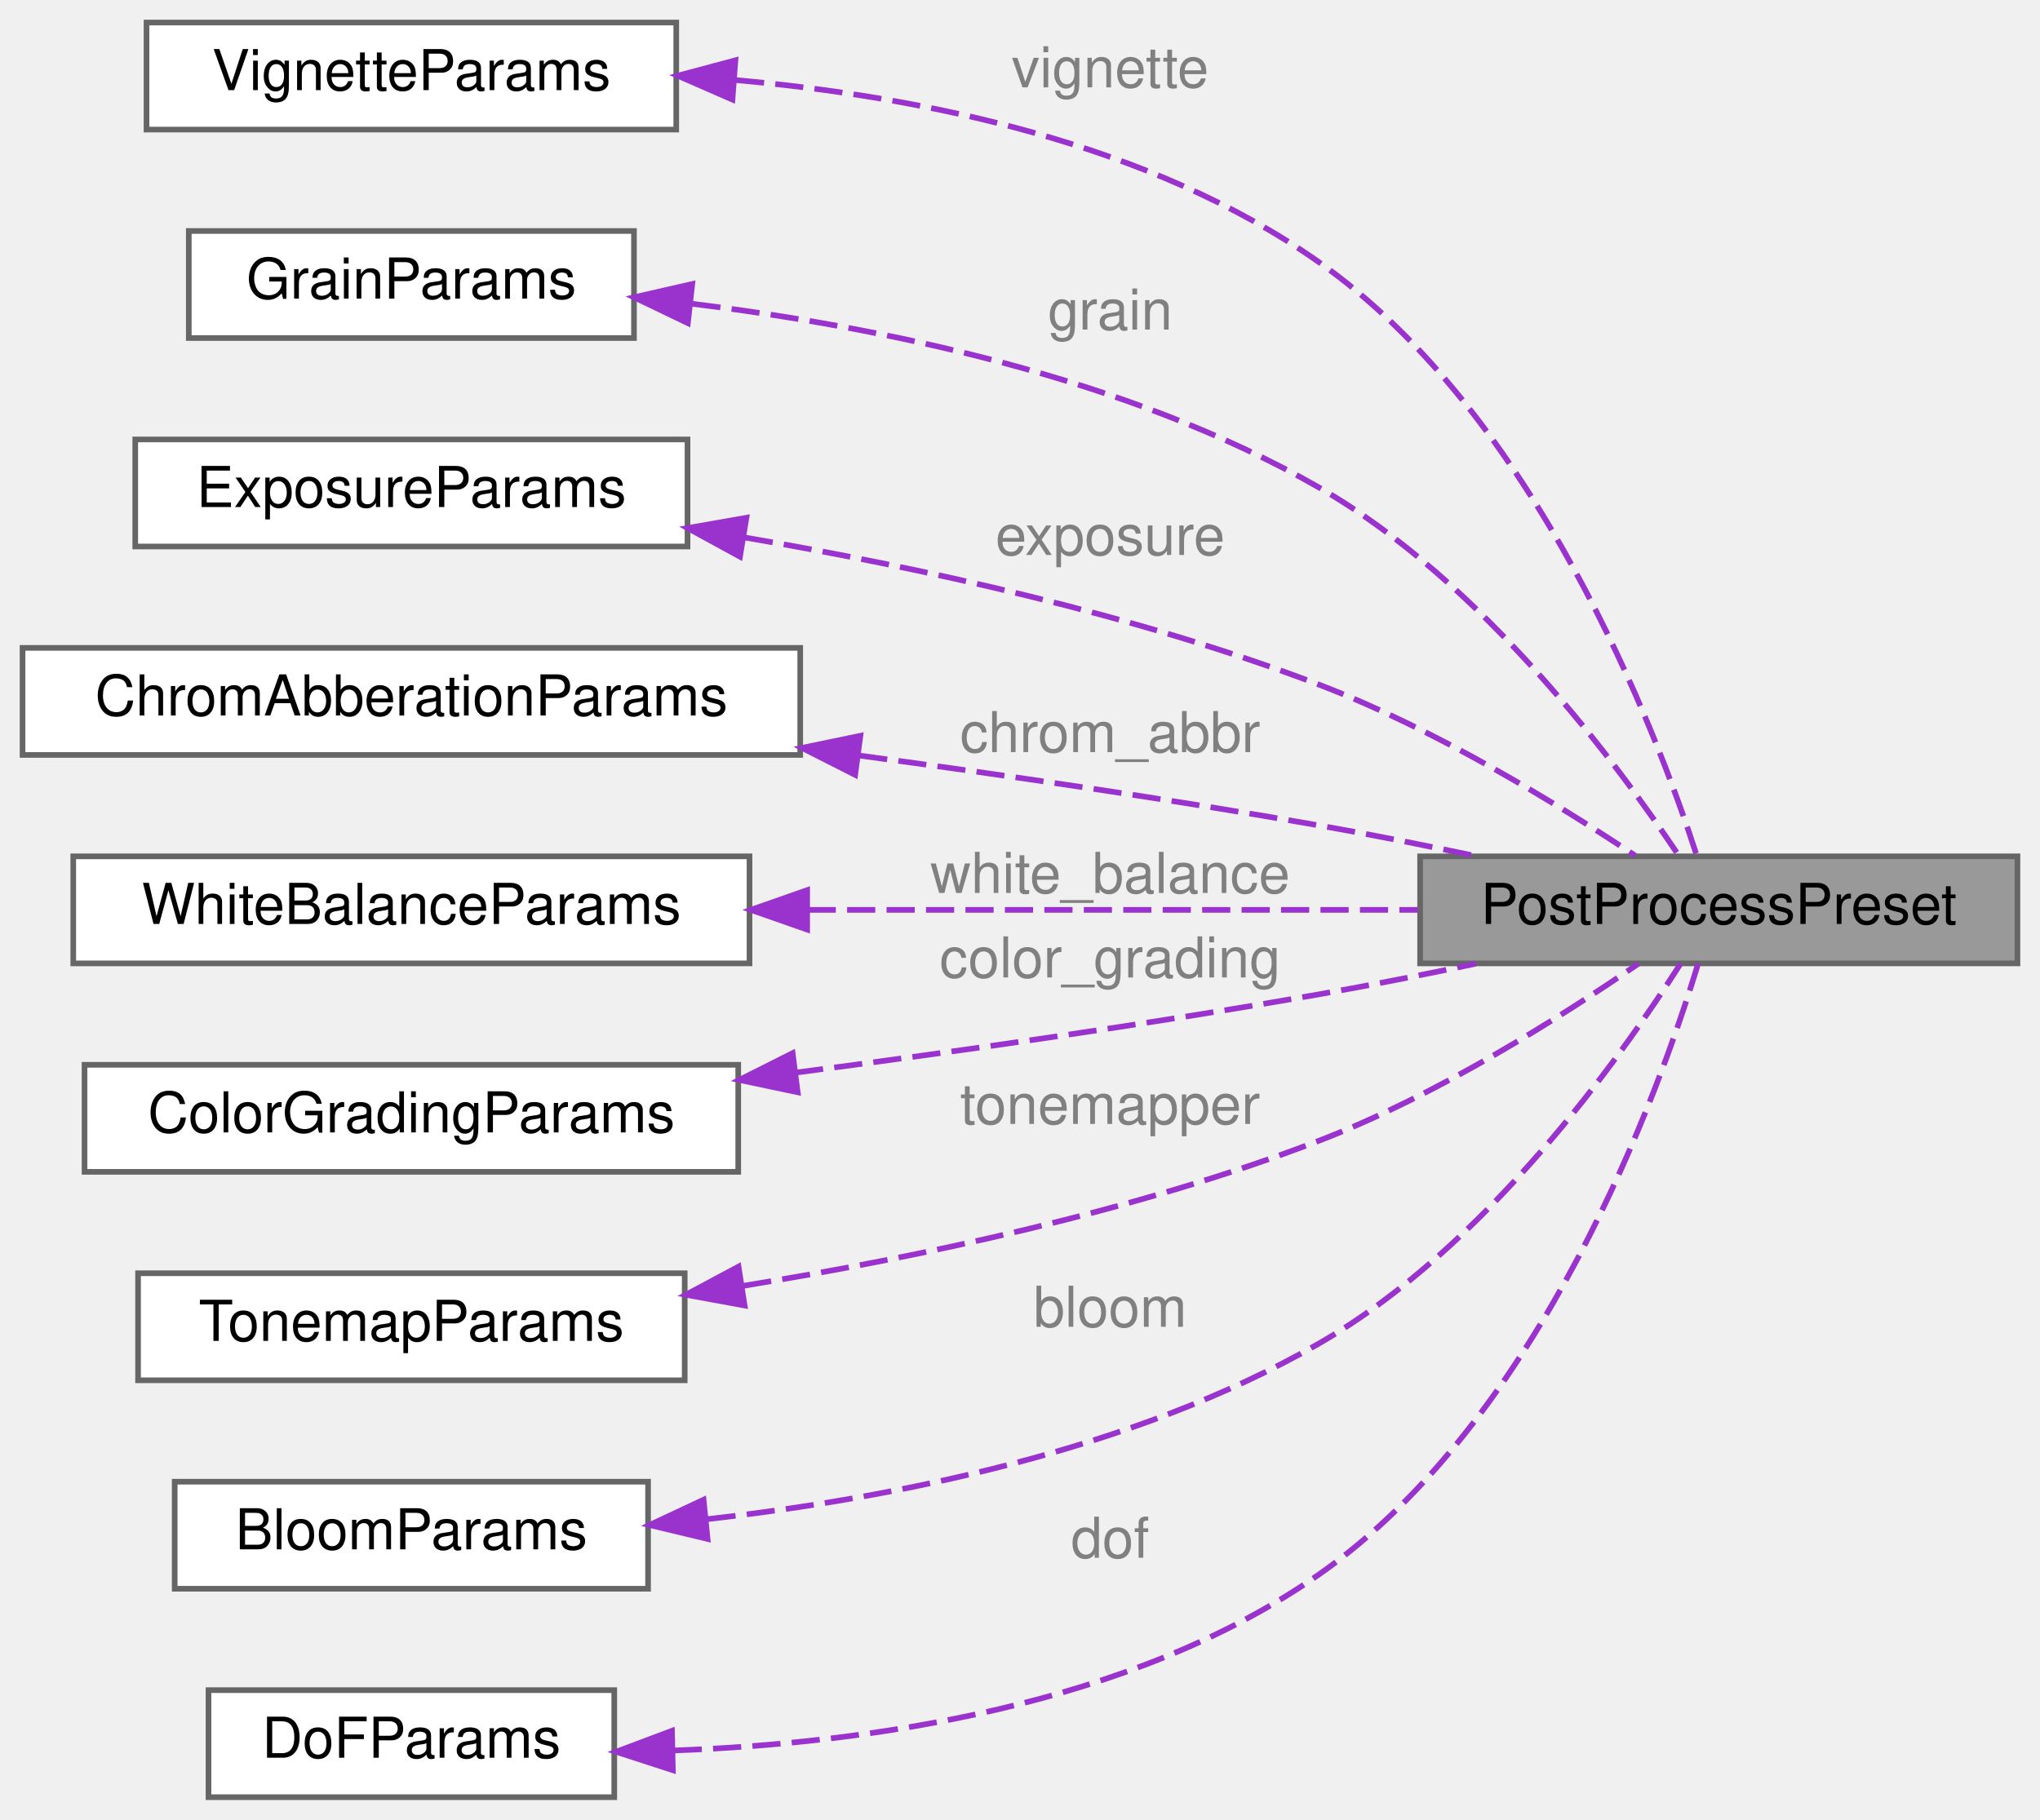
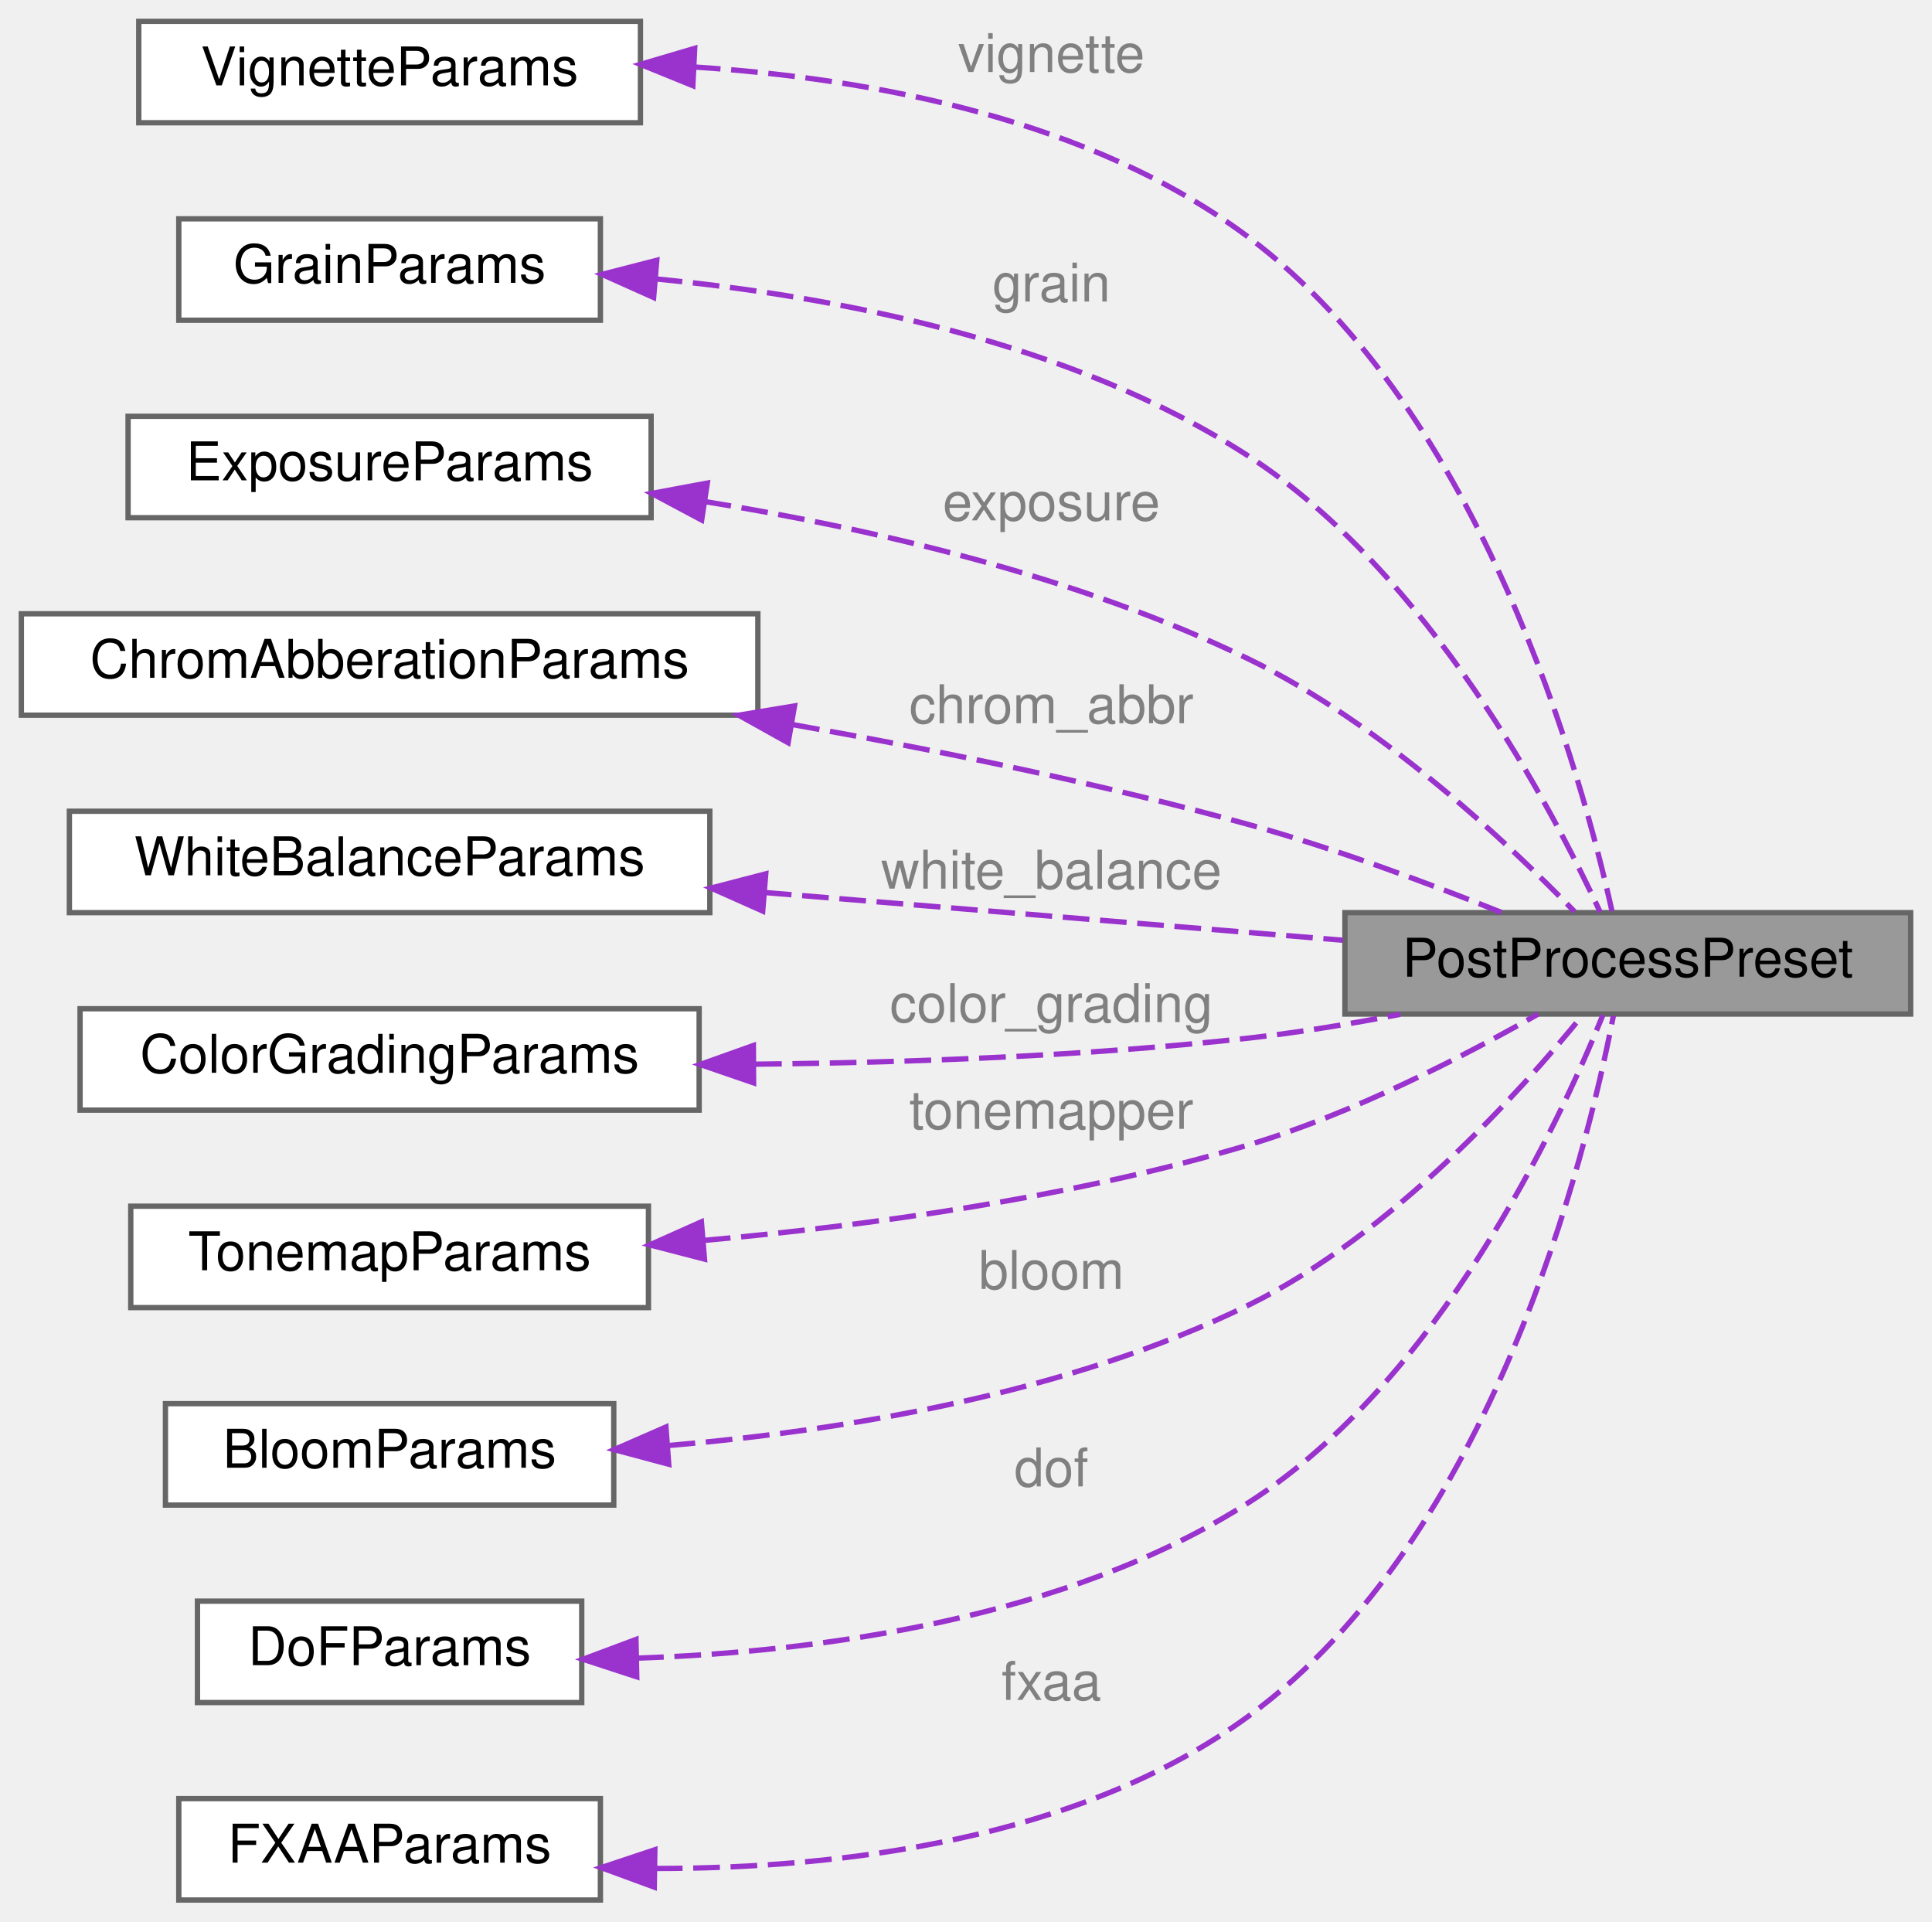
- <svg xmlns="http://www.w3.org/2000/svg" xmlns:xlink="http://www.w3.org/1999/xlink" width="362pt" height="323pt" viewBox="0.00 0.00 362.00 323.00">
-   <g id="graph0" class="graph" transform="scale(1 1) rotate(0) translate(4 319)">
+ <svg xmlns="http://www.w3.org/2000/svg" xmlns:xlink="http://www.w3.org/1999/xlink" width="362pt" height="360pt" viewBox="0.00 0.00 362.00 360.00">
+   <g id="graph0" class="graph" transform="scale(1 1) rotate(0) translate(4 356)">
    <g id="Node000001" class="node">
      <g id="a_Node000001">
        <a xlink:title="Snapshot of every configurable parameter in the pipeline.">
-           <polygon fill="#999999" stroke="#666666" points="354,-167 248,-167 248,-148 354,-148 354,-167" />
-           <text text-anchor="middle" x="301" y="-155" font-family="Helvetica,sans-Serif" font-size="10.00">PostProcessPreset</text>
+           <polygon fill="#999999" stroke="#666666" points="354,-185 248,-185 248,-166 354,-166 354,-185" />
+           <text text-anchor="middle" x="301" y="-173" font-family="Helvetica,sans-Serif" font-size="10.00">PostProcessPreset</text>
        </a>
      </g>
    </g>
    <g id="Node000002" class="node">
      <g id="a_Node000002">
        <a xlink:href="structVignetteParams.html" target="_top" xlink:title="Controls for the screen-edge darkening effect.">
-           <polygon fill="white" stroke="#666666" points="116,-315 22,-315 22,-296 116,-296 116,-315" />
-           <text text-anchor="middle" x="69" y="-303" font-family="Helvetica,sans-Serif" font-size="10.00">VignetteParams</text>
+           <polygon fill="white" stroke="#666666" points="116,-352 22,-352 22,-333 116,-333 116,-352" />
+           <text text-anchor="middle" x="69" y="-340" font-family="Helvetica,sans-Serif" font-size="10.00">VignetteParams</text>
        </a>
      </g>
    </g>
    <g id="edge1_Node000001_Node000002" class="edge">
      <g id="a_edge1_Node000001_Node000002">
        <a xlink:title=" ">
-           <path fill="none" stroke="#9a32cd" stroke-dasharray="5,2" d="M126.61,-304.78C159.39,-301.85 199.98,-293.65 230,-272.5 268.6,-245.31 289.87,-189.43 297.12,-167.06" />
-           <polygon fill="#9a32cd" stroke="#9a32cd" points="125.97,-301.32 116.26,-305.56 126.5,-308.3 125.97,-301.32" />
+           <path fill="none" stroke="#9a32cd" stroke-dasharray="5,2" d="M126.01,-343.45C159.17,-341.33 200.36,-333.73 230,-311.5 273.77,-278.68 292.42,-210.62 298.04,-185.28" />
+           <polygon fill="#9a32cd" stroke="#9a32cd" points="125.82,-339.95 116,-343.94 126.16,-346.94 125.82,-339.95" />
        </a>
      </g>
-       <text text-anchor="middle" x="193" y="-303.5" font-family="Helvetica,sans-Serif" font-size="10.00" fill="grey"> vignette</text>
+       <text text-anchor="middle" x="193" y="-342.5" font-family="Helvetica,sans-Serif" font-size="10.00" fill="grey"> vignette</text>
    </g>
    <g id="Node000003" class="node">
      <g id="a_Node000003">
        <a xlink:href="structGrainParams.html" target="_top" xlink:title="Fine-grained controls for film noise.">
-           <polygon fill="white" stroke="#666666" points="108.5,-278 29.5,-278 29.5,-259 108.5,-259 108.5,-278" />
-           <text text-anchor="middle" x="69" y="-266" font-family="Helvetica,sans-Serif" font-size="10.00">GrainParams</text>
+           <polygon fill="white" stroke="#666666" points="108.5,-315 29.5,-315 29.5,-296 108.5,-296 108.5,-315" />
+           <text text-anchor="middle" x="69" y="-303" font-family="Helvetica,sans-Serif" font-size="10.00">GrainParams</text>
        </a>
      </g>
    </g>
    <g id="edge2_Node000001_Node000003" class="edge">
      <g id="a_edge2_Node000001_Node000003">
        <a xlink:title=" ">
-           <path fill="none" stroke="#9a32cd" stroke-dasharray="5,2" d="M118.88,-265.07C152.05,-260.99 195.9,-252.05 230,-232.5 259.05,-215.84 283.18,-183.2 293.96,-167.04" />
-           <polygon fill="#9a32cd" stroke="#9a32cd" points="118.06,-261.64 108.51,-266.23 118.84,-268.59 118.06,-261.64" />
+           <path fill="none" stroke="#9a32cd" stroke-dasharray="5,2" d="M118.86,-303.74C152.45,-300.5 196.82,-292.03 230,-270.5 263.68,-248.64 286.82,-204.57 295.82,-185.11" />
+           <polygon fill="#9a32cd" stroke="#9a32cd" points="118.47,-300.26 108.8,-304.59 119.06,-307.23 118.47,-300.26" />
        </a>
      </g>
-       <text text-anchor="middle" x="193" y="-260.5" font-family="Helvetica,sans-Serif" font-size="10.00" fill="grey"> grain</text>
+       <text text-anchor="middle" x="193" y="-299.5" font-family="Helvetica,sans-Serif" font-size="10.00" fill="grey"> grain</text>
    </g>
    <g id="Node000004" class="node">
      <g id="a_Node000004">
        <a xlink:href="structExposureParams.html" target="_top" xlink:title="Manual exposure tuning.">
-           <polygon fill="white" stroke="#666666" points="118,-241 20,-241 20,-222 118,-222 118,-241" />
-           <text text-anchor="middle" x="69" y="-229" font-family="Helvetica,sans-Serif" font-size="10.00">ExposureParams</text>
+           <polygon fill="white" stroke="#666666" points="118,-278 20,-278 20,-259 118,-259 118,-278" />
+           <text text-anchor="middle" x="69" y="-266" font-family="Helvetica,sans-Serif" font-size="10.00">ExposureParams</text>
        </a>
      </g>
    </g>
    <g id="edge3_Node000001_Node000004" class="edge">
      <g id="a_edge3_Node000001_Node000004">
        <a xlink:title=" ">
-           <path fill="none" stroke="#9a32cd" stroke-dasharray="5,2" d="M128.19,-223.59C159.1,-218.29 197.34,-209.95 230,-197.5 250.66,-189.62 272.49,-176.23 286.16,-167.13" />
-           <polygon fill="#9a32cd" stroke="#9a32cd" points="127.31,-220.19 118.01,-225.27 128.45,-227.1 127.31,-220.19" />
+           <path fill="none" stroke="#9a32cd" stroke-dasharray="5,2" d="M128.03,-262.03C159.39,-256.94 198.11,-248 230,-232.5 254.81,-220.44 278.59,-198.02 291.03,-185.19" />
+           <polygon fill="#9a32cd" stroke="#9a32cd" points="127.47,-258.57 118.12,-263.55 128.53,-265.49 127.47,-258.57" />
        </a>
      </g>
-       <text text-anchor="middle" x="193" y="-220.5" font-family="Helvetica,sans-Serif" font-size="10.00" fill="grey"> exposure</text>
+       <text text-anchor="middle" x="193" y="-258.5" font-family="Helvetica,sans-Serif" font-size="10.00" fill="grey"> exposure</text>
    </g>
    <g id="Node000005" class="node">
      <g id="a_Node000005">
        <a xlink:href="structChromAbberationParams.html" target="_top" xlink:title="Focal-length distortion simulation.">
-           <polygon fill="white" stroke="#666666" points="138,-204 0,-204 0,-185 138,-185 138,-204" />
-           <text text-anchor="middle" x="69" y="-192" font-family="Helvetica,sans-Serif" font-size="10.00">ChromAbberationParams</text>
+           <polygon fill="white" stroke="#666666" points="138,-241 0,-241 0,-222 138,-222 138,-241" />
+           <text text-anchor="middle" x="69" y="-229" font-family="Helvetica,sans-Serif" font-size="10.00">ChromAbberationParams</text>
        </a>
      </g>
    </g>
    <g id="edge4_Node000001_Node000005" class="edge">
      <g id="a_edge4_Node000001_Node000005">
        <a xlink:title=" ">
-           <path fill="none" stroke="#9a32cd" stroke-dasharray="5,2" d="M148.48,-184.89C174.49,-181.4 203.55,-177.15 230,-172.5 239.06,-170.91 248.73,-168.98 257.9,-167.05" />
-           <polygon fill="#9a32cd" stroke="#9a32cd" points="147.75,-181.46 138.3,-186.25 148.67,-188.4 147.75,-181.46" />
+           <path fill="none" stroke="#9a32cd" stroke-dasharray="5,2" d="M144.62,-220.22C171.73,-215.42 202.47,-209.13 230,-201.5 246.12,-197.03 263.76,-190.46 277.31,-185.05" />
+           <polygon fill="#9a32cd" stroke="#9a32cd" points="143.67,-216.84 134.42,-222 144.87,-223.73 143.67,-216.84" />
        </a>
      </g>
-       <text text-anchor="middle" x="193" y="-185.5" font-family="Helvetica,sans-Serif" font-size="10.00" fill="grey"> chrom_abbr</text>
+       <text text-anchor="middle" x="193" y="-220.5" font-family="Helvetica,sans-Serif" font-size="10.00" fill="grey"> chrom_abbr</text>
    </g>
    <g id="Node000006" class="node">
      <g id="a_Node000006">
        <a xlink:href="structWhiteBalanceParams.html" target="_top" xlink:title="Temperature and tint correction.">
-           <polygon fill="white" stroke="#666666" points="129,-167 9,-167 9,-148 129,-148 129,-167" />
-           <text text-anchor="middle" x="69" y="-155" font-family="Helvetica,sans-Serif" font-size="10.00">WhiteBalanceParams</text>
+           <polygon fill="white" stroke="#666666" points="129,-204 9,-204 9,-185 129,-185 129,-204" />
+           <text text-anchor="middle" x="69" y="-192" font-family="Helvetica,sans-Serif" font-size="10.00">WhiteBalanceParams</text>
        </a>
      </g>
    </g>
    <g id="edge5_Node000001_Node000006" class="edge">
      <g id="a_edge5_Node000001_Node000006">
        <a xlink:title=" ">
-           <path fill="none" stroke="#9a32cd" stroke-dasharray="5,2" d="M139.32,-157.5C174.11,-157.5 215.55,-157.5 247.63,-157.5" />
-           <polygon fill="#9a32cd" stroke="#9a32cd" points="139.23,-154 129.23,-157.5 139.23,-161 139.23,-154" />
+           <path fill="none" stroke="#9a32cd" stroke-dasharray="5,2" d="M139.32,-188.77C174.11,-185.9 215.55,-182.48 247.63,-179.83" />
+           <polygon fill="#9a32cd" stroke="#9a32cd" points="138.91,-185.3 129.23,-189.61 139.48,-192.27 138.91,-185.3" />
        </a>
      </g>
-       <text text-anchor="middle" x="193" y="-160.5" font-family="Helvetica,sans-Serif" font-size="10.00" fill="grey"> white_balance</text>
+       <text text-anchor="middle" x="193" y="-189.5" font-family="Helvetica,sans-Serif" font-size="10.00" fill="grey"> white_balance</text>
    </g>
    <g id="Node000007" class="node">
      <g id="a_Node000007">
        <a xlink:href="structColorGradingParams.html" target="_top" xlink:title="Unreal-style color grading parameters.">
-           <polygon fill="white" stroke="#666666" points="127,-130 11,-130 11,-111 127,-111 127,-130" />
-           <text text-anchor="middle" x="69" y="-118" font-family="Helvetica,sans-Serif" font-size="10.00">ColorGradingParams</text>
+           <polygon fill="white" stroke="#666666" points="127,-167 11,-167 11,-148 127,-148 127,-167" />
+           <text text-anchor="middle" x="69" y="-155" font-family="Helvetica,sans-Serif" font-size="10.00">ColorGradingParams</text>
        </a>
      </g>
    </g>
    <g id="edge6_Node000001_Node000007" class="edge">
      <g id="a_edge6_Node000001_Node000007">
        <a xlink:title=" ">
-           <path fill="none" stroke="#9a32cd" stroke-dasharray="5,2" d="M137.1,-128.6C165.79,-132.35 199.61,-137.16 230,-142.5 239.06,-144.09 248.73,-146.02 257.9,-147.95" />
-           <polygon fill="#9a32cd" stroke="#9a32cd" points="137.55,-125.12 127.18,-127.31 136.65,-132.07 137.55,-125.12" />
+           <path fill="none" stroke="#9a32cd" stroke-dasharray="5,2" d="M137.48,-156.61C166.09,-156.9 199.75,-158.12 230,-161.5 239.24,-162.53 249.07,-164.16 258.36,-165.95" />
+           <polygon fill="#9a32cd" stroke="#9a32cd" points="137.2,-153.11 127.18,-156.55 137.16,-160.11 137.2,-153.11" />
        </a>
      </g>
-       <text text-anchor="middle" x="193" y="-145.5" font-family="Helvetica,sans-Serif" font-size="10.00" fill="grey"> color_grading</text>
+       <text text-anchor="middle" x="193" y="-164.5" font-family="Helvetica,sans-Serif" font-size="10.00" fill="grey"> color_grading</text>
    </g>
    <g id="Node000008" class="node">
      <g id="a_Node000008">
        <a xlink:href="structTonemapParams.html" target="_top" xlink:title="ACES-like filmic tonemapping curve parameters.">
-           <polygon fill="white" stroke="#666666" points="117.5,-93 20.5,-93 20.5,-74 117.5,-74 117.5,-93" />
-           <text text-anchor="middle" x="69" y="-81" font-family="Helvetica,sans-Serif" font-size="10.00">TonemapParams</text>
+           <polygon fill="white" stroke="#666666" points="117.5,-130 20.5,-130 20.5,-111 117.5,-111 117.5,-130" />
+           <text text-anchor="middle" x="69" y="-118" font-family="Helvetica,sans-Serif" font-size="10.00">TonemapParams</text>
        </a>
      </g>
    </g>
    <g id="edge7_Node000001_Node000008" class="edge">
      <g id="a_edge7_Node000001_Node000008">
        <a xlink:title=" ">
-           <path fill="none" stroke="#9a32cd" stroke-dasharray="5,2" d="M127.91,-90.77C158.89,-95.82 197.29,-103.94 230,-116.5 251.04,-124.58 273.12,-138.57 286.73,-147.94" />
-           <polygon fill="#9a32cd" stroke="#9a32cd" points="128.13,-87.27 117.71,-89.18 127.05,-94.18 128.13,-87.27" />
+           <path fill="none" stroke="#9a32cd" stroke-dasharray="5,2" d="M127.89,-123.59C158.71,-126.36 196.97,-131.6 230,-141.5 249.54,-147.36 270.38,-158.14 284.19,-165.99" />
+           <polygon fill="#9a32cd" stroke="#9a32cd" points="128,-120.09 117.74,-122.75 127.42,-127.07 128,-120.09" />
        </a>
      </g>
-       <text text-anchor="middle" x="193" y="-119.5" font-family="Helvetica,sans-Serif" font-size="10.00" fill="grey"> tonemapper</text>
+       <text text-anchor="middle" x="193" y="-144.5" font-family="Helvetica,sans-Serif" font-size="10.00" fill="grey"> tonemapper</text>
    </g>
    <g id="Node000009" class="node">
      <g id="a_Node000009">
        <a xlink:href="structBloomParams.html" target="_top" xlink:title=" ">
-           <polygon fill="white" stroke="#666666" points="111,-56 27,-56 27,-37 111,-37 111,-56" />
-           <text text-anchor="middle" x="69" y="-44" font-family="Helvetica,sans-Serif" font-size="10.00">BloomParams</text>
+           <polygon fill="white" stroke="#666666" points="111,-93 27,-93 27,-74 111,-74 111,-93" />
+           <text text-anchor="middle" x="69" y="-81" font-family="Helvetica,sans-Serif" font-size="10.00">BloomParams</text>
        </a>
      </g>
    </g>
    <g id="edge8_Node000001_Node000009" class="edge">
      <g id="a_edge8_Node000001_Node000009">
        <a xlink:title=" ">
-           <path fill="none" stroke="#9a32cd" stroke-dasharray="5,2" d="M121.56,-49.36C154.42,-53.07 196.89,-61.49 230,-80.5 259.61,-97.5 283.65,-131.37 294.21,-147.93" />
-           <polygon fill="#9a32cd" stroke="#9a32cd" points="121.56,-45.84 111.26,-48.31 120.85,-52.8 121.56,-45.84" />
+           <path fill="none" stroke="#9a32cd" stroke-dasharray="5,2" d="M121.28,-85.16C153.84,-87.94 196.09,-94.83 230,-111.5 256.89,-124.72 280.93,-151.49 292.58,-165.86" />
+           <polygon fill="#9a32cd" stroke="#9a32cd" points="121.3,-81.65 111.07,-84.39 120.78,-88.63 121.3,-81.65" />
        </a>
      </g>
-       <text text-anchor="middle" x="193" y="-83.5" font-family="Helvetica,sans-Serif" font-size="10.00" fill="grey"> bloom</text>
+       <text text-anchor="middle" x="193" y="-114.5" font-family="Helvetica,sans-Serif" font-size="10.00" fill="grey"> bloom</text>
    </g>
    <g id="Node000010" class="node">
      <g id="a_Node000010">
        <a xlink:href="structDoFParams.html" target="_top" xlink:title=" ">
-           <polygon fill="white" stroke="#666666" points="105,-19 33,-19 33,0 105,0 105,-19" />
-           <text text-anchor="middle" x="69" y="-7" font-family="Helvetica,sans-Serif" font-size="10.00">DoFParams</text>
+           <polygon fill="white" stroke="#666666" points="105,-56 33,-56 33,-37 105,-37 105,-56" />
+           <text text-anchor="middle" x="69" y="-44" font-family="Helvetica,sans-Serif" font-size="10.00">DoFParams</text>
        </a>
      </g>
    </g>
    <g id="edge9_Node000001_Node000010" class="edge">
      <g id="a_edge9_Node000001_Node000010">
        <a xlink:title=" ">
-           <path fill="none" stroke="#9a32cd" stroke-dasharray="5,2" d="M115.54,-8.29C149.84,-9.55 196.52,-16.09 230,-39.5 269.62,-67.21 290.42,-125.17 297.34,-147.98" />
-           <polygon fill="#9a32cd" stroke="#9a32cd" points="115.4,-4.79 105.32,-8.06 115.24,-11.79 115.4,-4.79" />
+           <path fill="none" stroke="#9a32cd" stroke-dasharray="5,2" d="M115.37,-45.32C149.38,-46.49 195.77,-52.61 230,-74.5 265.59,-97.26 288,-145.23 296.33,-165.8" />
+           <polygon fill="#9a32cd" stroke="#9a32cd" points="115.31,-41.82 105.24,-45.11 115.16,-48.82 115.31,-41.82" />
        </a>
      </g>
-       <text text-anchor="middle" x="193" y="-42.5" font-family="Helvetica,sans-Serif" font-size="10.00" fill="grey"> dof</text>
+       <text text-anchor="middle" x="193" y="-77.5" font-family="Helvetica,sans-Serif" font-size="10.00" fill="grey"> dof</text>
+     </g>
+     <g id="Node000011" class="node">
+       <g id="a_Node000011">
+         <a xlink:href="structFXAAParams.html" target="_top" xlink:title="Parameters for Fast Approximate Anti-Aliasing.">
+           <polygon fill="white" stroke="#666666" points="108.5,-19 29.5,-19 29.5,0 108.5,0 108.5,-19" />
+           <text text-anchor="middle" x="69" y="-7" font-family="Helvetica,sans-Serif" font-size="10.00">FXAAParams</text>
+         </a>
+       </g>
+     </g>
+     <g id="edge10_Node000001_Node000011" class="edge">
+       <g id="a_edge10_Node000001_Node000011">
+         <a xlink:title=" ">
+           <path fill="none" stroke="#9a32cd" stroke-dasharray="5,2" d="M118.89,-5.91C153.08,-5.9 198.15,-11.15 230,-34.5 275.63,-67.94 293.24,-139.49 298.3,-165.66" />
+           <polygon fill="#9a32cd" stroke="#9a32cd" points="118.59,-2.42 108.65,-6.07 118.7,-9.42 118.59,-2.42" />
+         </a>
+       </g>
+       <text text-anchor="middle" x="193" y="-37.5" font-family="Helvetica,sans-Serif" font-size="10.00" fill="grey"> fxaa</text>
    </g>
  </g>
</svg>
